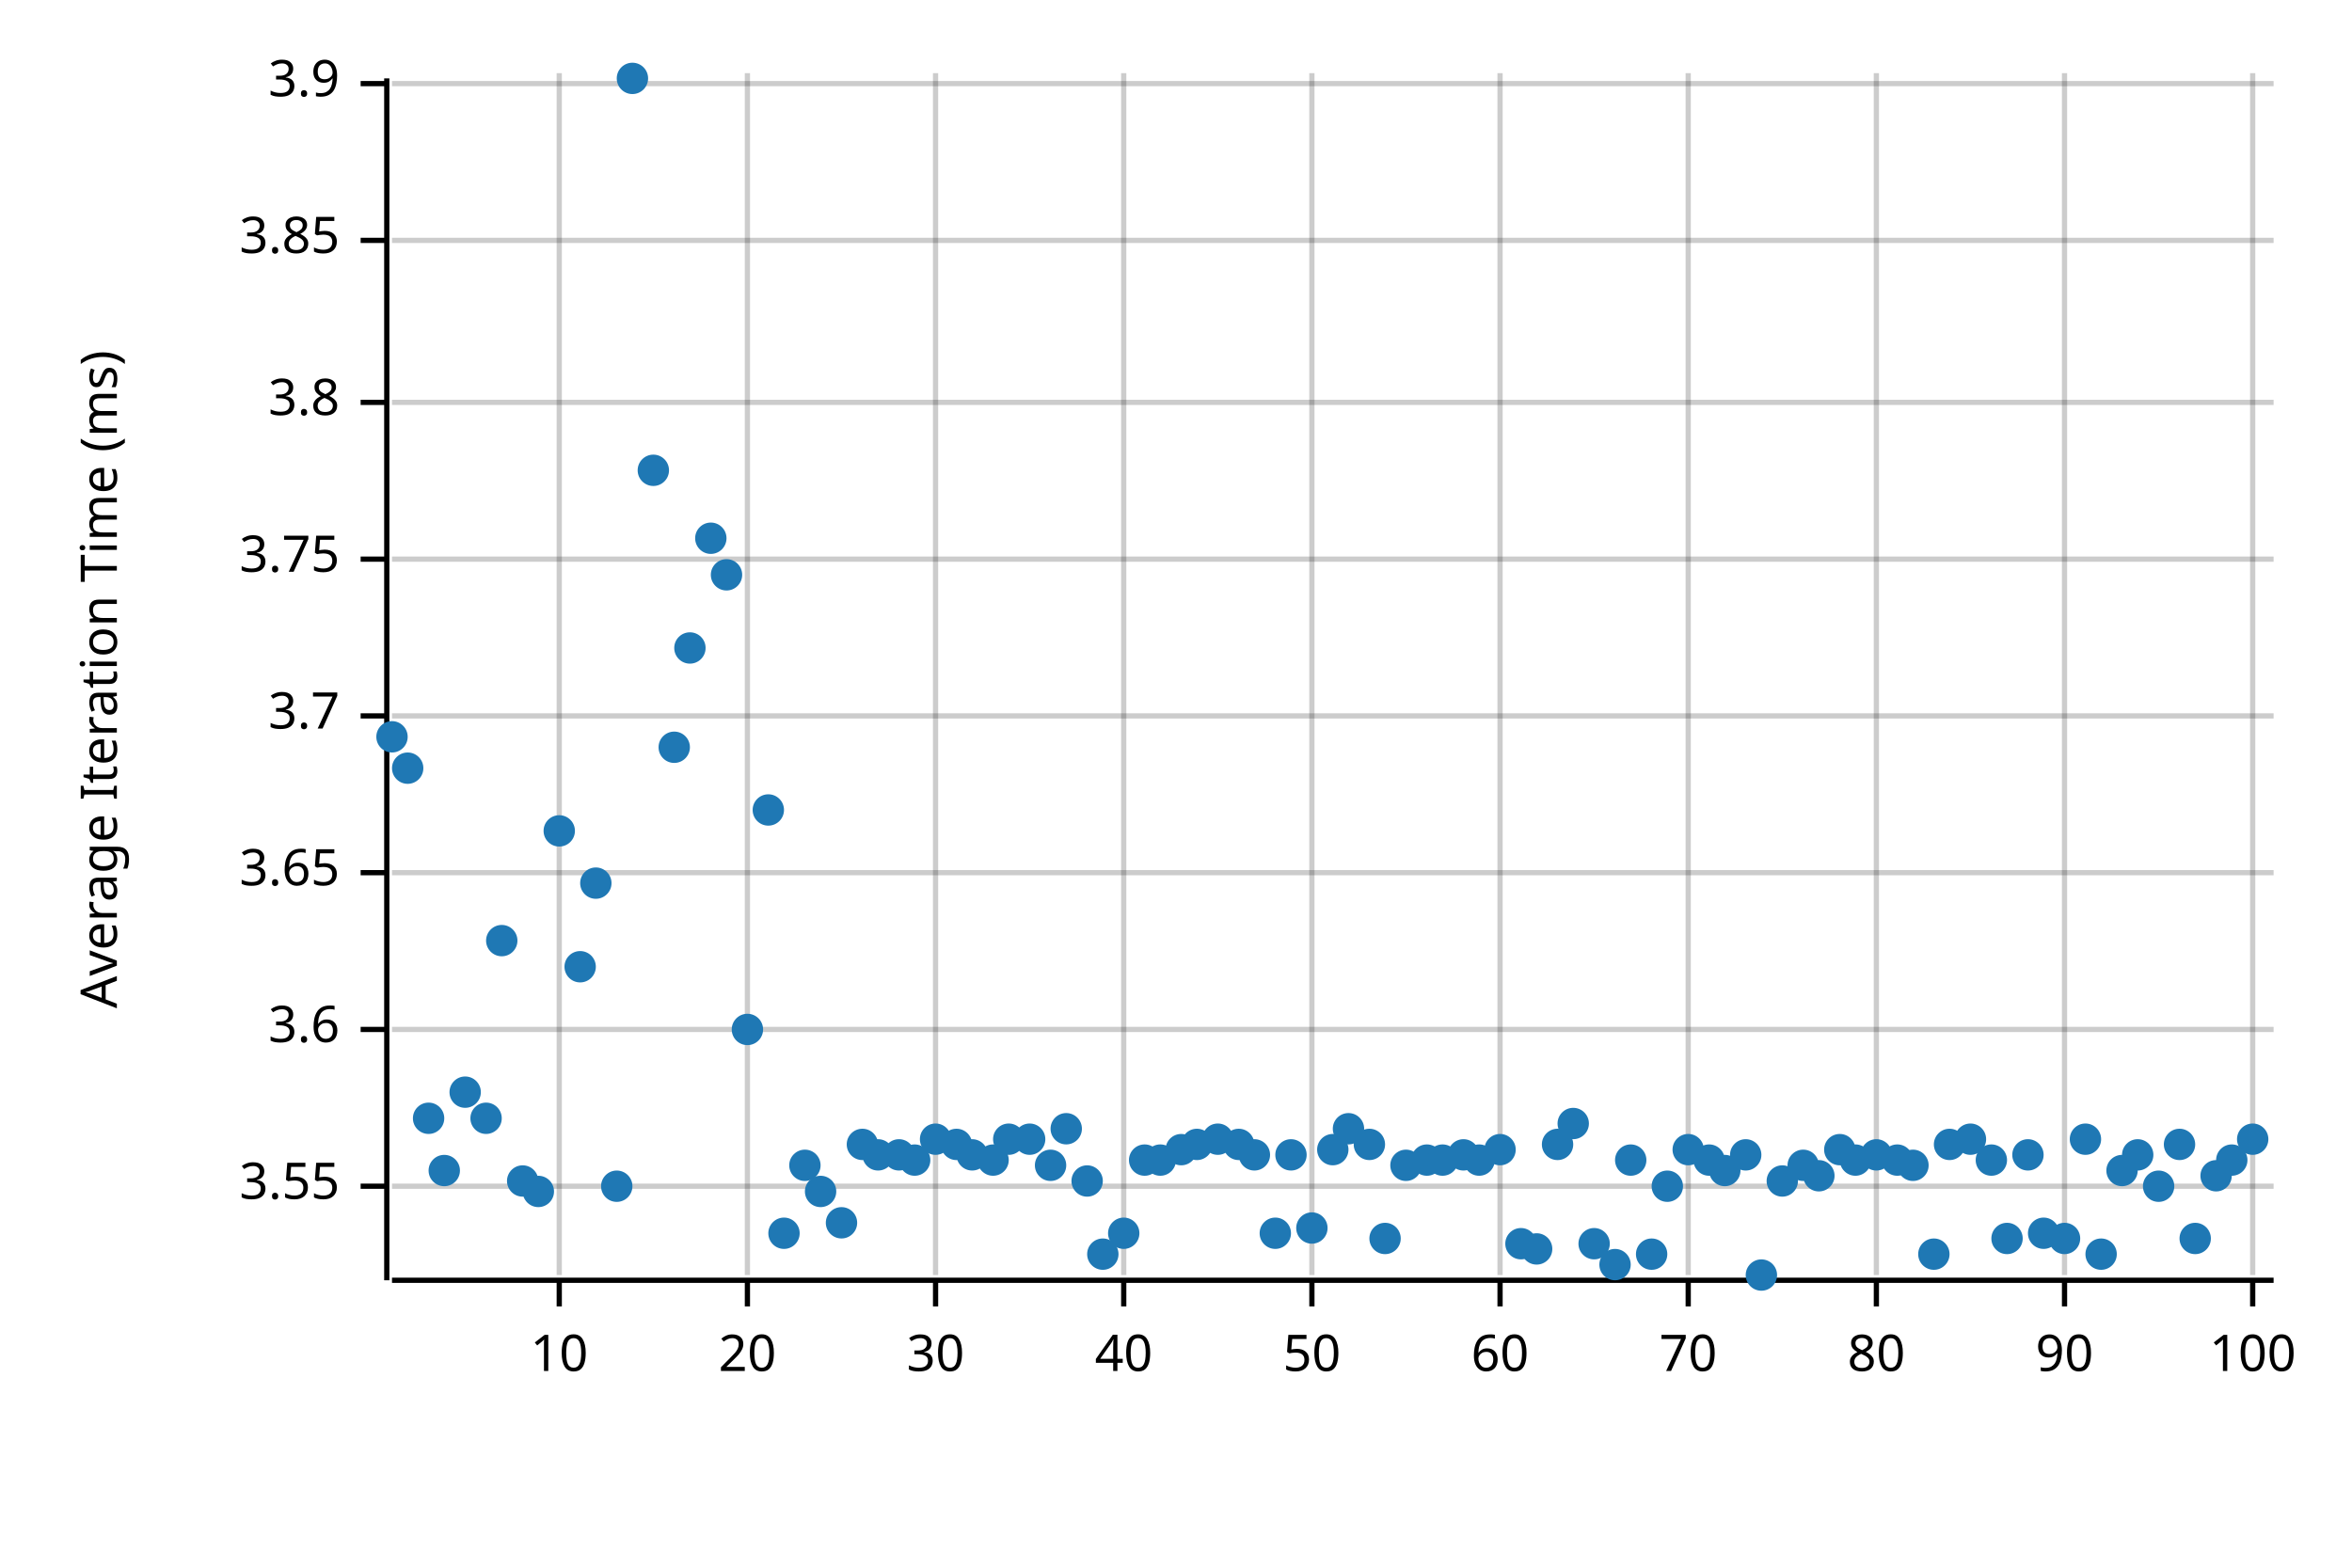
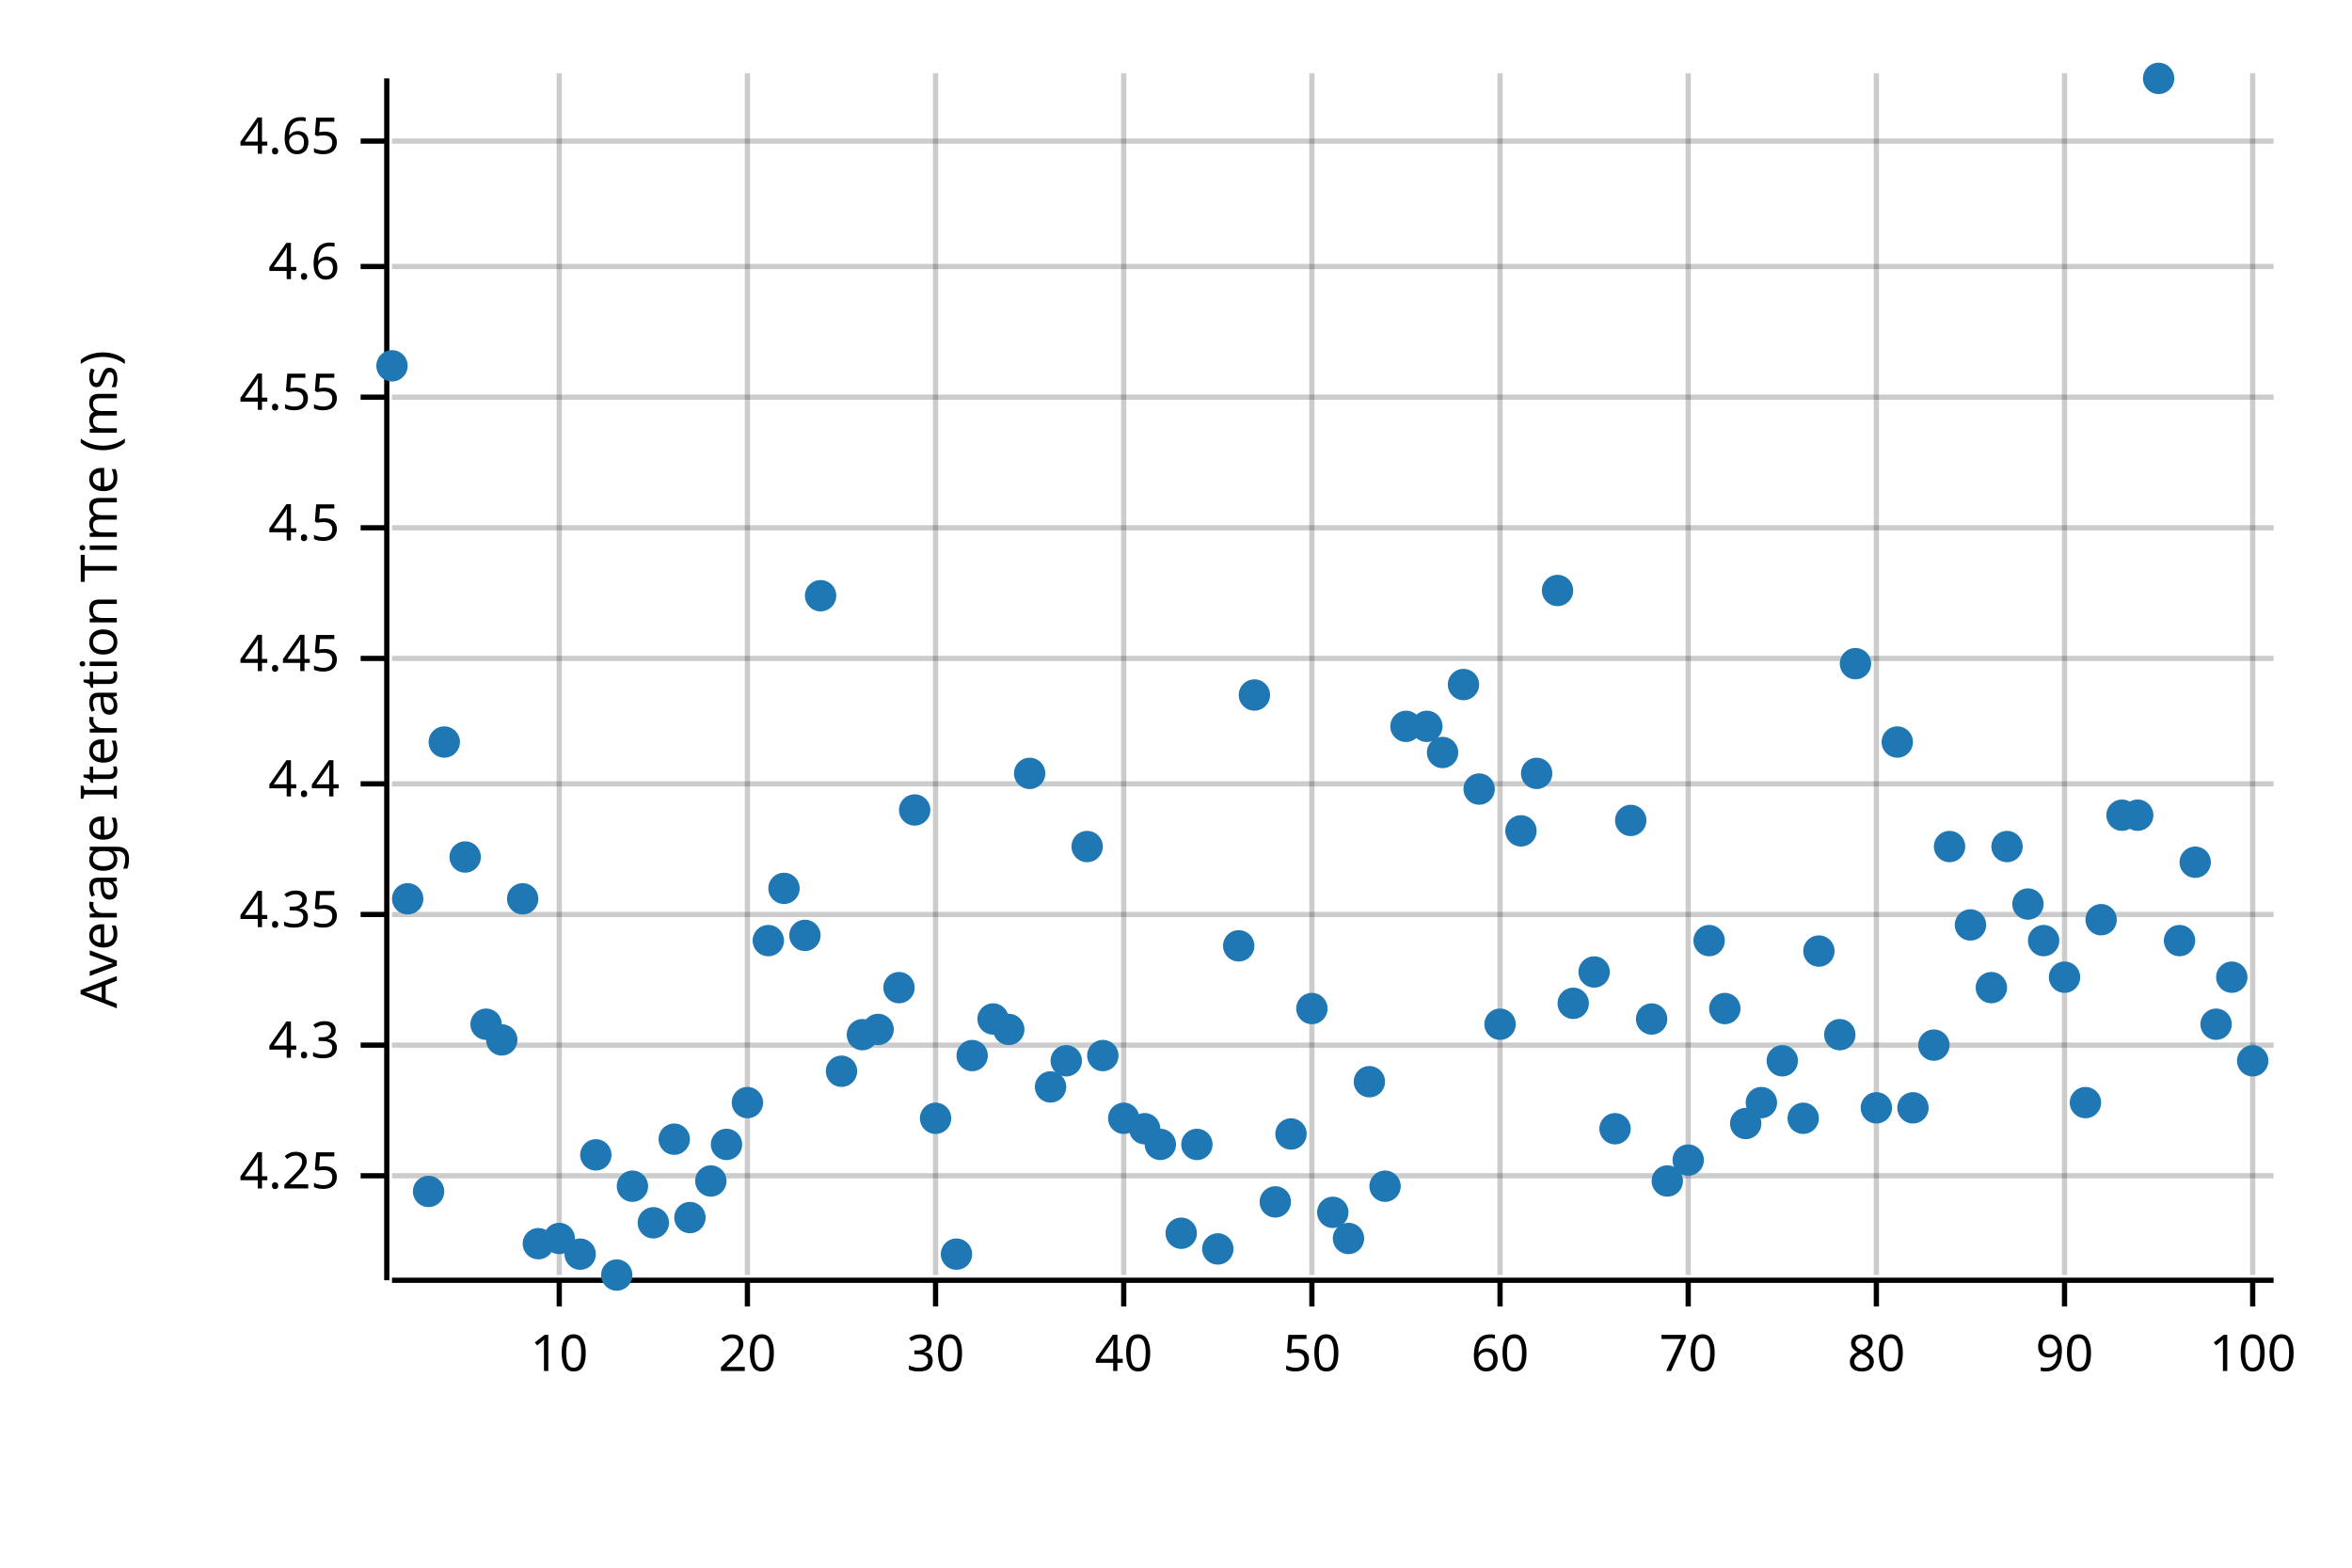
<svg xmlns="http://www.w3.org/2000/svg" width="450" height="300" viewBox="0 0 450 300">
  <text x="15" y="130" dy="0.76em" text-anchor="middle" font-family="sans-serif" font-size="9.677" opacity="1" fill="#000000" transform="rotate(270, 15, 130)">
Average Iteration Time (ms)
</text>
  <line opacity="0.2" stroke="#000000" stroke-width="1" x1="107" y1="244" x2="107" y2="14" />
  <line opacity="0.2" stroke="#000000" stroke-width="1" x1="143" y1="244" x2="143" y2="14" />
  <line opacity="0.2" stroke="#000000" stroke-width="1" x1="179" y1="244" x2="179" y2="14" />
  <line opacity="0.2" stroke="#000000" stroke-width="1" x1="215" y1="244" x2="215" y2="14" />
  <line opacity="0.2" stroke="#000000" stroke-width="1" x1="251" y1="244" x2="251" y2="14" />
  <line opacity="0.2" stroke="#000000" stroke-width="1" x1="287" y1="244" x2="287" y2="14" />
  <line opacity="0.2" stroke="#000000" stroke-width="1" x1="323" y1="244" x2="323" y2="14" />
  <line opacity="0.2" stroke="#000000" stroke-width="1" x1="359" y1="244" x2="359" y2="14" />
  <line opacity="0.2" stroke="#000000" stroke-width="1" x1="395" y1="244" x2="395" y2="14" />
  <line opacity="0.2" stroke="#000000" stroke-width="1" x1="431" y1="244" x2="431" y2="14" />
-   <line opacity="0.2" stroke="#000000" stroke-width="1" x1="75" y1="227" x2="435" y2="227" />
-   <line opacity="0.2" stroke="#000000" stroke-width="1" x1="75" y1="197" x2="435" y2="197" />
-   <line opacity="0.2" stroke="#000000" stroke-width="1" x1="75" y1="167" x2="435" y2="167" />
-   <line opacity="0.2" stroke="#000000" stroke-width="1" x1="75" y1="137" x2="435" y2="137" />
-   <line opacity="0.2" stroke="#000000" stroke-width="1" x1="75" y1="107" x2="435" y2="107" />
-   <line opacity="0.2" stroke="#000000" stroke-width="1" x1="75" y1="77" x2="435" y2="77" />
-   <line opacity="0.2" stroke="#000000" stroke-width="1" x1="75" y1="46" x2="435" y2="46" />
-   <line opacity="0.2" stroke="#000000" stroke-width="1" x1="75" y1="16" x2="435" y2="16" />
+   <line opacity="0.2" stroke="#000000" stroke-width="1" x1="75" y1="225" x2="435" y2="225" />
+   <line opacity="0.2" stroke="#000000" stroke-width="1" x1="75" y1="200" x2="435" y2="200" />
+   <line opacity="0.2" stroke="#000000" stroke-width="1" x1="75" y1="175" x2="435" y2="175" />
+   <line opacity="0.2" stroke="#000000" stroke-width="1" x1="75" y1="150" x2="435" y2="150" />
+   <line opacity="0.2" stroke="#000000" stroke-width="1" x1="75" y1="126" x2="435" y2="126" />
+   <line opacity="0.2" stroke="#000000" stroke-width="1" x1="75" y1="101" x2="435" y2="101" />
+   <line opacity="0.2" stroke="#000000" stroke-width="1" x1="75" y1="76" x2="435" y2="76" />
+   <line opacity="0.2" stroke="#000000" stroke-width="1" x1="75" y1="51" x2="435" y2="51" />
+   <line opacity="0.2" stroke="#000000" stroke-width="1" x1="75" y1="27" x2="435" y2="27" />
  <polyline fill="none" opacity="1" stroke="#000000" stroke-width="1" points="74,15 74,245 " />
-   <text x="65" y="227" dy="0.5ex" text-anchor="end" font-family="sans-serif" font-size="9.677" opacity="1" fill="#000000">
- 3.55
- </text>
-   <polyline fill="none" opacity="1" stroke="#000000" stroke-width="1" points="69,227 74,227 " />
-   <text x="65" y="197" dy="0.5ex" text-anchor="end" font-family="sans-serif" font-size="9.677" opacity="1" fill="#000000">
- 3.6
- </text>
-   <polyline fill="none" opacity="1" stroke="#000000" stroke-width="1" points="69,197 74,197 " />
-   <text x="65" y="167" dy="0.5ex" text-anchor="end" font-family="sans-serif" font-size="9.677" opacity="1" fill="#000000">
- 3.65
- </text>
-   <polyline fill="none" opacity="1" stroke="#000000" stroke-width="1" points="69,167 74,167 " />
-   <text x="65" y="137" dy="0.5ex" text-anchor="end" font-family="sans-serif" font-size="9.677" opacity="1" fill="#000000">
- 3.7
- </text>
-   <polyline fill="none" opacity="1" stroke="#000000" stroke-width="1" points="69,137 74,137 " />
-   <text x="65" y="107" dy="0.5ex" text-anchor="end" font-family="sans-serif" font-size="9.677" opacity="1" fill="#000000">
- 3.75
- </text>
-   <polyline fill="none" opacity="1" stroke="#000000" stroke-width="1" points="69,107 74,107 " />
-   <text x="65" y="77" dy="0.5ex" text-anchor="end" font-family="sans-serif" font-size="9.677" opacity="1" fill="#000000">
- 3.8
- </text>
-   <polyline fill="none" opacity="1" stroke="#000000" stroke-width="1" points="69,77 74,77 " />
-   <text x="65" y="46" dy="0.5ex" text-anchor="end" font-family="sans-serif" font-size="9.677" opacity="1" fill="#000000">
- 3.85
- </text>
-   <polyline fill="none" opacity="1" stroke="#000000" stroke-width="1" points="69,46 74,46 " />
-   <text x="65" y="16" dy="0.5ex" text-anchor="end" font-family="sans-serif" font-size="9.677" opacity="1" fill="#000000">
- 3.9
- </text>
-   <polyline fill="none" opacity="1" stroke="#000000" stroke-width="1" points="69,16 74,16 " />
+   <text x="65" y="225" dy="0.5ex" text-anchor="end" font-family="sans-serif" font-size="9.677" opacity="1" fill="#000000">
+ 4.25
+ </text>
+   <polyline fill="none" opacity="1" stroke="#000000" stroke-width="1" points="69,225 74,225 " />
+   <text x="65" y="200" dy="0.5ex" text-anchor="end" font-family="sans-serif" font-size="9.677" opacity="1" fill="#000000">
+ 4.3
+ </text>
+   <polyline fill="none" opacity="1" stroke="#000000" stroke-width="1" points="69,200 74,200 " />
+   <text x="65" y="175" dy="0.5ex" text-anchor="end" font-family="sans-serif" font-size="9.677" opacity="1" fill="#000000">
+ 4.35
+ </text>
+   <polyline fill="none" opacity="1" stroke="#000000" stroke-width="1" points="69,175 74,175 " />
+   <text x="65" y="150" dy="0.5ex" text-anchor="end" font-family="sans-serif" font-size="9.677" opacity="1" fill="#000000">
+ 4.4
+ </text>
+   <polyline fill="none" opacity="1" stroke="#000000" stroke-width="1" points="69,150 74,150 " />
+   <text x="65" y="126" dy="0.5ex" text-anchor="end" font-family="sans-serif" font-size="9.677" opacity="1" fill="#000000">
+ 4.45
+ </text>
+   <polyline fill="none" opacity="1" stroke="#000000" stroke-width="1" points="69,126 74,126 " />
+   <text x="65" y="101" dy="0.5ex" text-anchor="end" font-family="sans-serif" font-size="9.677" opacity="1" fill="#000000">
+ 4.5
+ </text>
+   <polyline fill="none" opacity="1" stroke="#000000" stroke-width="1" points="69,101 74,101 " />
+   <text x="65" y="76" dy="0.5ex" text-anchor="end" font-family="sans-serif" font-size="9.677" opacity="1" fill="#000000">
+ 4.55
+ </text>
+   <polyline fill="none" opacity="1" stroke="#000000" stroke-width="1" points="69,76 74,76 " />
+   <text x="65" y="51" dy="0.5ex" text-anchor="end" font-family="sans-serif" font-size="9.677" opacity="1" fill="#000000">
+ 4.6
+ </text>
+   <polyline fill="none" opacity="1" stroke="#000000" stroke-width="1" points="69,51 74,51 " />
+   <text x="65" y="27" dy="0.5ex" text-anchor="end" font-family="sans-serif" font-size="9.677" opacity="1" fill="#000000">
+ 4.65
+ </text>
+   <polyline fill="none" opacity="1" stroke="#000000" stroke-width="1" points="69,27 74,27 " />
  <polyline fill="none" opacity="1" stroke="#000000" stroke-width="1" points="75,245 435,245 " />
  <text x="107" y="255" dy="0.76em" text-anchor="middle" font-family="sans-serif" font-size="9.677" opacity="1" fill="#000000">
10
</text>
  <polyline fill="none" opacity="1" stroke="#000000" stroke-width="1" points="107,245 107,250 " />
  <text x="143" y="255" dy="0.76em" text-anchor="middle" font-family="sans-serif" font-size="9.677" opacity="1" fill="#000000">
20
</text>
  <polyline fill="none" opacity="1" stroke="#000000" stroke-width="1" points="143,245 143,250 " />
  <text x="179" y="255" dy="0.76em" text-anchor="middle" font-family="sans-serif" font-size="9.677" opacity="1" fill="#000000">
30
</text>
  <polyline fill="none" opacity="1" stroke="#000000" stroke-width="1" points="179,245 179,250 " />
  <text x="215" y="255" dy="0.76em" text-anchor="middle" font-family="sans-serif" font-size="9.677" opacity="1" fill="#000000">
40
</text>
  <polyline fill="none" opacity="1" stroke="#000000" stroke-width="1" points="215,245 215,250 " />
  <text x="251" y="255" dy="0.76em" text-anchor="middle" font-family="sans-serif" font-size="9.677" opacity="1" fill="#000000">
50
</text>
  <polyline fill="none" opacity="1" stroke="#000000" stroke-width="1" points="251,245 251,250 " />
  <text x="287" y="255" dy="0.76em" text-anchor="middle" font-family="sans-serif" font-size="9.677" opacity="1" fill="#000000">
60
</text>
  <polyline fill="none" opacity="1" stroke="#000000" stroke-width="1" points="287,245 287,250 " />
  <text x="323" y="255" dy="0.76em" text-anchor="middle" font-family="sans-serif" font-size="9.677" opacity="1" fill="#000000">
70
</text>
  <polyline fill="none" opacity="1" stroke="#000000" stroke-width="1" points="323,245 323,250 " />
  <text x="359" y="255" dy="0.76em" text-anchor="middle" font-family="sans-serif" font-size="9.677" opacity="1" fill="#000000">
80
</text>
  <polyline fill="none" opacity="1" stroke="#000000" stroke-width="1" points="359,245 359,250 " />
  <text x="395" y="255" dy="0.76em" text-anchor="middle" font-family="sans-serif" font-size="9.677" opacity="1" fill="#000000">
90
</text>
  <polyline fill="none" opacity="1" stroke="#000000" stroke-width="1" points="395,245 395,250 " />
  <text x="431" y="255" dy="0.76em" text-anchor="middle" font-family="sans-serif" font-size="9.677" opacity="1" fill="#000000">
100
</text>
  <polyline fill="none" opacity="1" stroke="#000000" stroke-width="1" points="431,245 431,250 " />
-   <circle cx="75" cy="141" r="3" opacity="1" fill="#1F78B4" stroke="none" />
-   <circle cx="78" cy="147" r="3" opacity="1" fill="#1F78B4" stroke="none" />
-   <circle cx="82" cy="214" r="3" opacity="1" fill="#1F78B4" stroke="none" />
-   <circle cx="85" cy="224" r="3" opacity="1" fill="#1F78B4" stroke="none" />
-   <circle cx="89" cy="209" r="3" opacity="1" fill="#1F78B4" stroke="none" />
-   <circle cx="93" cy="214" r="3" opacity="1" fill="#1F78B4" stroke="none" />
-   <circle cx="96" cy="180" r="3" opacity="1" fill="#1F78B4" stroke="none" />
-   <circle cx="100" cy="226" r="3" opacity="1" fill="#1F78B4" stroke="none" />
-   <circle cx="103" cy="228" r="3" opacity="1" fill="#1F78B4" stroke="none" />
-   <circle cx="107" cy="159" r="3" opacity="1" fill="#1F78B4" stroke="none" />
-   <circle cx="111" cy="185" r="3" opacity="1" fill="#1F78B4" stroke="none" />
-   <circle cx="114" cy="169" r="3" opacity="1" fill="#1F78B4" stroke="none" />
-   <circle cx="118" cy="227" r="3" opacity="1" fill="#1F78B4" stroke="none" />
-   <circle cx="121" cy="15" r="3" opacity="1" fill="#1F78B4" stroke="none" />
-   <circle cx="125" cy="90" r="3" opacity="1" fill="#1F78B4" stroke="none" />
-   <circle cx="129" cy="143" r="3" opacity="1" fill="#1F78B4" stroke="none" />
-   <circle cx="132" cy="124" r="3" opacity="1" fill="#1F78B4" stroke="none" />
-   <circle cx="136" cy="103" r="3" opacity="1" fill="#1F78B4" stroke="none" />
-   <circle cx="139" cy="110" r="3" opacity="1" fill="#1F78B4" stroke="none" />
-   <circle cx="143" cy="197" r="3" opacity="1" fill="#1F78B4" stroke="none" />
-   <circle cx="147" cy="155" r="3" opacity="1" fill="#1F78B4" stroke="none" />
-   <circle cx="150" cy="236" r="3" opacity="1" fill="#1F78B4" stroke="none" />
-   <circle cx="154" cy="223" r="3" opacity="1" fill="#1F78B4" stroke="none" />
-   <circle cx="157" cy="228" r="3" opacity="1" fill="#1F78B4" stroke="none" />
-   <circle cx="161" cy="234" r="3" opacity="1" fill="#1F78B4" stroke="none" />
-   <circle cx="165" cy="219" r="3" opacity="1" fill="#1F78B4" stroke="none" />
-   <circle cx="168" cy="221" r="3" opacity="1" fill="#1F78B4" stroke="none" />
-   <circle cx="172" cy="221" r="3" opacity="1" fill="#1F78B4" stroke="none" />
-   <circle cx="175" cy="222" r="3" opacity="1" fill="#1F78B4" stroke="none" />
-   <circle cx="179" cy="218" r="3" opacity="1" fill="#1F78B4" stroke="none" />
-   <circle cx="183" cy="219" r="3" opacity="1" fill="#1F78B4" stroke="none" />
-   <circle cx="186" cy="221" r="3" opacity="1" fill="#1F78B4" stroke="none" />
-   <circle cx="190" cy="222" r="3" opacity="1" fill="#1F78B4" stroke="none" />
-   <circle cx="193" cy="218" r="3" opacity="1" fill="#1F78B4" stroke="none" />
-   <circle cx="197" cy="218" r="3" opacity="1" fill="#1F78B4" stroke="none" />
-   <circle cx="201" cy="223" r="3" opacity="1" fill="#1F78B4" stroke="none" />
-   <circle cx="204" cy="216" r="3" opacity="1" fill="#1F78B4" stroke="none" />
-   <circle cx="208" cy="226" r="3" opacity="1" fill="#1F78B4" stroke="none" />
-   <circle cx="211" cy="240" r="3" opacity="1" fill="#1F78B4" stroke="none" />
-   <circle cx="215" cy="236" r="3" opacity="1" fill="#1F78B4" stroke="none" />
-   <circle cx="219" cy="222" r="3" opacity="1" fill="#1F78B4" stroke="none" />
-   <circle cx="222" cy="222" r="3" opacity="1" fill="#1F78B4" stroke="none" />
-   <circle cx="226" cy="220" r="3" opacity="1" fill="#1F78B4" stroke="none" />
+   <circle cx="75" cy="70" r="3" opacity="1" fill="#1F78B4" stroke="none" />
+   <circle cx="78" cy="172" r="3" opacity="1" fill="#1F78B4" stroke="none" />
+   <circle cx="82" cy="228" r="3" opacity="1" fill="#1F78B4" stroke="none" />
+   <circle cx="85" cy="142" r="3" opacity="1" fill="#1F78B4" stroke="none" />
+   <circle cx="89" cy="164" r="3" opacity="1" fill="#1F78B4" stroke="none" />
+   <circle cx="93" cy="196" r="3" opacity="1" fill="#1F78B4" stroke="none" />
+   <circle cx="96" cy="199" r="3" opacity="1" fill="#1F78B4" stroke="none" />
+   <circle cx="100" cy="172" r="3" opacity="1" fill="#1F78B4" stroke="none" />
+   <circle cx="103" cy="238" r="3" opacity="1" fill="#1F78B4" stroke="none" />
+   <circle cx="107" cy="237" r="3" opacity="1" fill="#1F78B4" stroke="none" />
+   <circle cx="111" cy="240" r="3" opacity="1" fill="#1F78B4" stroke="none" />
+   <circle cx="114" cy="221" r="3" opacity="1" fill="#1F78B4" stroke="none" />
+   <circle cx="118" cy="244" r="3" opacity="1" fill="#1F78B4" stroke="none" />
+   <circle cx="121" cy="227" r="3" opacity="1" fill="#1F78B4" stroke="none" />
+   <circle cx="125" cy="234" r="3" opacity="1" fill="#1F78B4" stroke="none" />
+   <circle cx="129" cy="218" r="3" opacity="1" fill="#1F78B4" stroke="none" />
+   <circle cx="132" cy="233" r="3" opacity="1" fill="#1F78B4" stroke="none" />
+   <circle cx="136" cy="226" r="3" opacity="1" fill="#1F78B4" stroke="none" />
+   <circle cx="139" cy="219" r="3" opacity="1" fill="#1F78B4" stroke="none" />
+   <circle cx="143" cy="211" r="3" opacity="1" fill="#1F78B4" stroke="none" />
+   <circle cx="147" cy="180" r="3" opacity="1" fill="#1F78B4" stroke="none" />
+   <circle cx="150" cy="170" r="3" opacity="1" fill="#1F78B4" stroke="none" />
+   <circle cx="154" cy="179" r="3" opacity="1" fill="#1F78B4" stroke="none" />
+   <circle cx="157" cy="114" r="3" opacity="1" fill="#1F78B4" stroke="none" />
+   <circle cx="161" cy="205" r="3" opacity="1" fill="#1F78B4" stroke="none" />
+   <circle cx="165" cy="198" r="3" opacity="1" fill="#1F78B4" stroke="none" />
+   <circle cx="168" cy="197" r="3" opacity="1" fill="#1F78B4" stroke="none" />
+   <circle cx="172" cy="189" r="3" opacity="1" fill="#1F78B4" stroke="none" />
+   <circle cx="175" cy="155" r="3" opacity="1" fill="#1F78B4" stroke="none" />
+   <circle cx="179" cy="214" r="3" opacity="1" fill="#1F78B4" stroke="none" />
+   <circle cx="183" cy="240" r="3" opacity="1" fill="#1F78B4" stroke="none" />
+   <circle cx="186" cy="202" r="3" opacity="1" fill="#1F78B4" stroke="none" />
+   <circle cx="190" cy="195" r="3" opacity="1" fill="#1F78B4" stroke="none" />
+   <circle cx="193" cy="197" r="3" opacity="1" fill="#1F78B4" stroke="none" />
+   <circle cx="197" cy="148" r="3" opacity="1" fill="#1F78B4" stroke="none" />
+   <circle cx="201" cy="208" r="3" opacity="1" fill="#1F78B4" stroke="none" />
+   <circle cx="204" cy="203" r="3" opacity="1" fill="#1F78B4" stroke="none" />
+   <circle cx="208" cy="162" r="3" opacity="1" fill="#1F78B4" stroke="none" />
+   <circle cx="211" cy="202" r="3" opacity="1" fill="#1F78B4" stroke="none" />
+   <circle cx="215" cy="214" r="3" opacity="1" fill="#1F78B4" stroke="none" />
+   <circle cx="219" cy="216" r="3" opacity="1" fill="#1F78B4" stroke="none" />
+   <circle cx="222" cy="219" r="3" opacity="1" fill="#1F78B4" stroke="none" />
+   <circle cx="226" cy="236" r="3" opacity="1" fill="#1F78B4" stroke="none" />
  <circle cx="229" cy="219" r="3" opacity="1" fill="#1F78B4" stroke="none" />
-   <circle cx="233" cy="218" r="3" opacity="1" fill="#1F78B4" stroke="none" />
-   <circle cx="237" cy="219" r="3" opacity="1" fill="#1F78B4" stroke="none" />
-   <circle cx="240" cy="221" r="3" opacity="1" fill="#1F78B4" stroke="none" />
-   <circle cx="244" cy="236" r="3" opacity="1" fill="#1F78B4" stroke="none" />
-   <circle cx="247" cy="221" r="3" opacity="1" fill="#1F78B4" stroke="none" />
-   <circle cx="251" cy="235" r="3" opacity="1" fill="#1F78B4" stroke="none" />
-   <circle cx="255" cy="220" r="3" opacity="1" fill="#1F78B4" stroke="none" />
-   <circle cx="258" cy="216" r="3" opacity="1" fill="#1F78B4" stroke="none" />
-   <circle cx="262" cy="219" r="3" opacity="1" fill="#1F78B4" stroke="none" />
-   <circle cx="265" cy="237" r="3" opacity="1" fill="#1F78B4" stroke="none" />
-   <circle cx="269" cy="223" r="3" opacity="1" fill="#1F78B4" stroke="none" />
-   <circle cx="273" cy="222" r="3" opacity="1" fill="#1F78B4" stroke="none" />
-   <circle cx="276" cy="222" r="3" opacity="1" fill="#1F78B4" stroke="none" />
-   <circle cx="280" cy="221" r="3" opacity="1" fill="#1F78B4" stroke="none" />
-   <circle cx="283" cy="222" r="3" opacity="1" fill="#1F78B4" stroke="none" />
-   <circle cx="287" cy="220" r="3" opacity="1" fill="#1F78B4" stroke="none" />
-   <circle cx="291" cy="238" r="3" opacity="1" fill="#1F78B4" stroke="none" />
-   <circle cx="294" cy="239" r="3" opacity="1" fill="#1F78B4" stroke="none" />
-   <circle cx="298" cy="219" r="3" opacity="1" fill="#1F78B4" stroke="none" />
-   <circle cx="301" cy="215" r="3" opacity="1" fill="#1F78B4" stroke="none" />
-   <circle cx="305" cy="238" r="3" opacity="1" fill="#1F78B4" stroke="none" />
-   <circle cx="309" cy="242" r="3" opacity="1" fill="#1F78B4" stroke="none" />
-   <circle cx="312" cy="222" r="3" opacity="1" fill="#1F78B4" stroke="none" />
-   <circle cx="316" cy="240" r="3" opacity="1" fill="#1F78B4" stroke="none" />
-   <circle cx="319" cy="227" r="3" opacity="1" fill="#1F78B4" stroke="none" />
-   <circle cx="323" cy="220" r="3" opacity="1" fill="#1F78B4" stroke="none" />
-   <circle cx="327" cy="222" r="3" opacity="1" fill="#1F78B4" stroke="none" />
-   <circle cx="330" cy="224" r="3" opacity="1" fill="#1F78B4" stroke="none" />
-   <circle cx="334" cy="221" r="3" opacity="1" fill="#1F78B4" stroke="none" />
-   <circle cx="337" cy="244" r="3" opacity="1" fill="#1F78B4" stroke="none" />
-   <circle cx="341" cy="226" r="3" opacity="1" fill="#1F78B4" stroke="none" />
-   <circle cx="345" cy="223" r="3" opacity="1" fill="#1F78B4" stroke="none" />
-   <circle cx="348" cy="225" r="3" opacity="1" fill="#1F78B4" stroke="none" />
-   <circle cx="352" cy="220" r="3" opacity="1" fill="#1F78B4" stroke="none" />
-   <circle cx="355" cy="222" r="3" opacity="1" fill="#1F78B4" stroke="none" />
-   <circle cx="359" cy="221" r="3" opacity="1" fill="#1F78B4" stroke="none" />
-   <circle cx="363" cy="222" r="3" opacity="1" fill="#1F78B4" stroke="none" />
-   <circle cx="366" cy="223" r="3" opacity="1" fill="#1F78B4" stroke="none" />
-   <circle cx="370" cy="240" r="3" opacity="1" fill="#1F78B4" stroke="none" />
-   <circle cx="373" cy="219" r="3" opacity="1" fill="#1F78B4" stroke="none" />
-   <circle cx="377" cy="218" r="3" opacity="1" fill="#1F78B4" stroke="none" />
-   <circle cx="381" cy="222" r="3" opacity="1" fill="#1F78B4" stroke="none" />
-   <circle cx="384" cy="237" r="3" opacity="1" fill="#1F78B4" stroke="none" />
-   <circle cx="388" cy="221" r="3" opacity="1" fill="#1F78B4" stroke="none" />
-   <circle cx="391" cy="236" r="3" opacity="1" fill="#1F78B4" stroke="none" />
-   <circle cx="395" cy="237" r="3" opacity="1" fill="#1F78B4" stroke="none" />
-   <circle cx="399" cy="218" r="3" opacity="1" fill="#1F78B4" stroke="none" />
-   <circle cx="402" cy="240" r="3" opacity="1" fill="#1F78B4" stroke="none" />
-   <circle cx="406" cy="224" r="3" opacity="1" fill="#1F78B4" stroke="none" />
-   <circle cx="409" cy="221" r="3" opacity="1" fill="#1F78B4" stroke="none" />
-   <circle cx="413" cy="227" r="3" opacity="1" fill="#1F78B4" stroke="none" />
-   <circle cx="417" cy="219" r="3" opacity="1" fill="#1F78B4" stroke="none" />
-   <circle cx="420" cy="237" r="3" opacity="1" fill="#1F78B4" stroke="none" />
-   <circle cx="424" cy="225" r="3" opacity="1" fill="#1F78B4" stroke="none" />
-   <circle cx="427" cy="222" r="3" opacity="1" fill="#1F78B4" stroke="none" />
-   <circle cx="431" cy="218" r="3" opacity="1" fill="#1F78B4" stroke="none" />
+   <circle cx="233" cy="239" r="3" opacity="1" fill="#1F78B4" stroke="none" />
+   <circle cx="237" cy="181" r="3" opacity="1" fill="#1F78B4" stroke="none" />
+   <circle cx="240" cy="133" r="3" opacity="1" fill="#1F78B4" stroke="none" />
+   <circle cx="244" cy="230" r="3" opacity="1" fill="#1F78B4" stroke="none" />
+   <circle cx="247" cy="217" r="3" opacity="1" fill="#1F78B4" stroke="none" />
+   <circle cx="251" cy="193" r="3" opacity="1" fill="#1F78B4" stroke="none" />
+   <circle cx="255" cy="232" r="3" opacity="1" fill="#1F78B4" stroke="none" />
+   <circle cx="258" cy="237" r="3" opacity="1" fill="#1F78B4" stroke="none" />
+   <circle cx="262" cy="207" r="3" opacity="1" fill="#1F78B4" stroke="none" />
+   <circle cx="265" cy="227" r="3" opacity="1" fill="#1F78B4" stroke="none" />
+   <circle cx="269" cy="139" r="3" opacity="1" fill="#1F78B4" stroke="none" />
+   <circle cx="273" cy="139" r="3" opacity="1" fill="#1F78B4" stroke="none" />
+   <circle cx="276" cy="144" r="3" opacity="1" fill="#1F78B4" stroke="none" />
+   <circle cx="280" cy="131" r="3" opacity="1" fill="#1F78B4" stroke="none" />
+   <circle cx="283" cy="151" r="3" opacity="1" fill="#1F78B4" stroke="none" />
+   <circle cx="287" cy="196" r="3" opacity="1" fill="#1F78B4" stroke="none" />
+   <circle cx="291" cy="159" r="3" opacity="1" fill="#1F78B4" stroke="none" />
+   <circle cx="294" cy="148" r="3" opacity="1" fill="#1F78B4" stroke="none" />
+   <circle cx="298" cy="113" r="3" opacity="1" fill="#1F78B4" stroke="none" />
+   <circle cx="301" cy="192" r="3" opacity="1" fill="#1F78B4" stroke="none" />
+   <circle cx="305" cy="186" r="3" opacity="1" fill="#1F78B4" stroke="none" />
+   <circle cx="309" cy="216" r="3" opacity="1" fill="#1F78B4" stroke="none" />
+   <circle cx="312" cy="157" r="3" opacity="1" fill="#1F78B4" stroke="none" />
+   <circle cx="316" cy="195" r="3" opacity="1" fill="#1F78B4" stroke="none" />
+   <circle cx="319" cy="226" r="3" opacity="1" fill="#1F78B4" stroke="none" />
+   <circle cx="323" cy="222" r="3" opacity="1" fill="#1F78B4" stroke="none" />
+   <circle cx="327" cy="180" r="3" opacity="1" fill="#1F78B4" stroke="none" />
+   <circle cx="330" cy="193" r="3" opacity="1" fill="#1F78B4" stroke="none" />
+   <circle cx="334" cy="215" r="3" opacity="1" fill="#1F78B4" stroke="none" />
+   <circle cx="337" cy="211" r="3" opacity="1" fill="#1F78B4" stroke="none" />
+   <circle cx="341" cy="203" r="3" opacity="1" fill="#1F78B4" stroke="none" />
+   <circle cx="345" cy="214" r="3" opacity="1" fill="#1F78B4" stroke="none" />
+   <circle cx="348" cy="182" r="3" opacity="1" fill="#1F78B4" stroke="none" />
+   <circle cx="352" cy="198" r="3" opacity="1" fill="#1F78B4" stroke="none" />
+   <circle cx="355" cy="127" r="3" opacity="1" fill="#1F78B4" stroke="none" />
+   <circle cx="359" cy="212" r="3" opacity="1" fill="#1F78B4" stroke="none" />
+   <circle cx="363" cy="142" r="3" opacity="1" fill="#1F78B4" stroke="none" />
+   <circle cx="366" cy="212" r="3" opacity="1" fill="#1F78B4" stroke="none" />
+   <circle cx="370" cy="200" r="3" opacity="1" fill="#1F78B4" stroke="none" />
+   <circle cx="373" cy="162" r="3" opacity="1" fill="#1F78B4" stroke="none" />
+   <circle cx="377" cy="177" r="3" opacity="1" fill="#1F78B4" stroke="none" />
+   <circle cx="381" cy="189" r="3" opacity="1" fill="#1F78B4" stroke="none" />
+   <circle cx="384" cy="162" r="3" opacity="1" fill="#1F78B4" stroke="none" />
+   <circle cx="388" cy="173" r="3" opacity="1" fill="#1F78B4" stroke="none" />
+   <circle cx="391" cy="180" r="3" opacity="1" fill="#1F78B4" stroke="none" />
+   <circle cx="395" cy="187" r="3" opacity="1" fill="#1F78B4" stroke="none" />
+   <circle cx="399" cy="211" r="3" opacity="1" fill="#1F78B4" stroke="none" />
+   <circle cx="402" cy="176" r="3" opacity="1" fill="#1F78B4" stroke="none" />
+   <circle cx="406" cy="156" r="3" opacity="1" fill="#1F78B4" stroke="none" />
+   <circle cx="409" cy="156" r="3" opacity="1" fill="#1F78B4" stroke="none" />
+   <circle cx="413" cy="15" r="3" opacity="1" fill="#1F78B4" stroke="none" />
+   <circle cx="417" cy="180" r="3" opacity="1" fill="#1F78B4" stroke="none" />
+   <circle cx="420" cy="165" r="3" opacity="1" fill="#1F78B4" stroke="none" />
+   <circle cx="424" cy="196" r="3" opacity="1" fill="#1F78B4" stroke="none" />
+   <circle cx="427" cy="187" r="3" opacity="1" fill="#1F78B4" stroke="none" />
+   <circle cx="431" cy="203" r="3" opacity="1" fill="#1F78B4" stroke="none" />
</svg>
